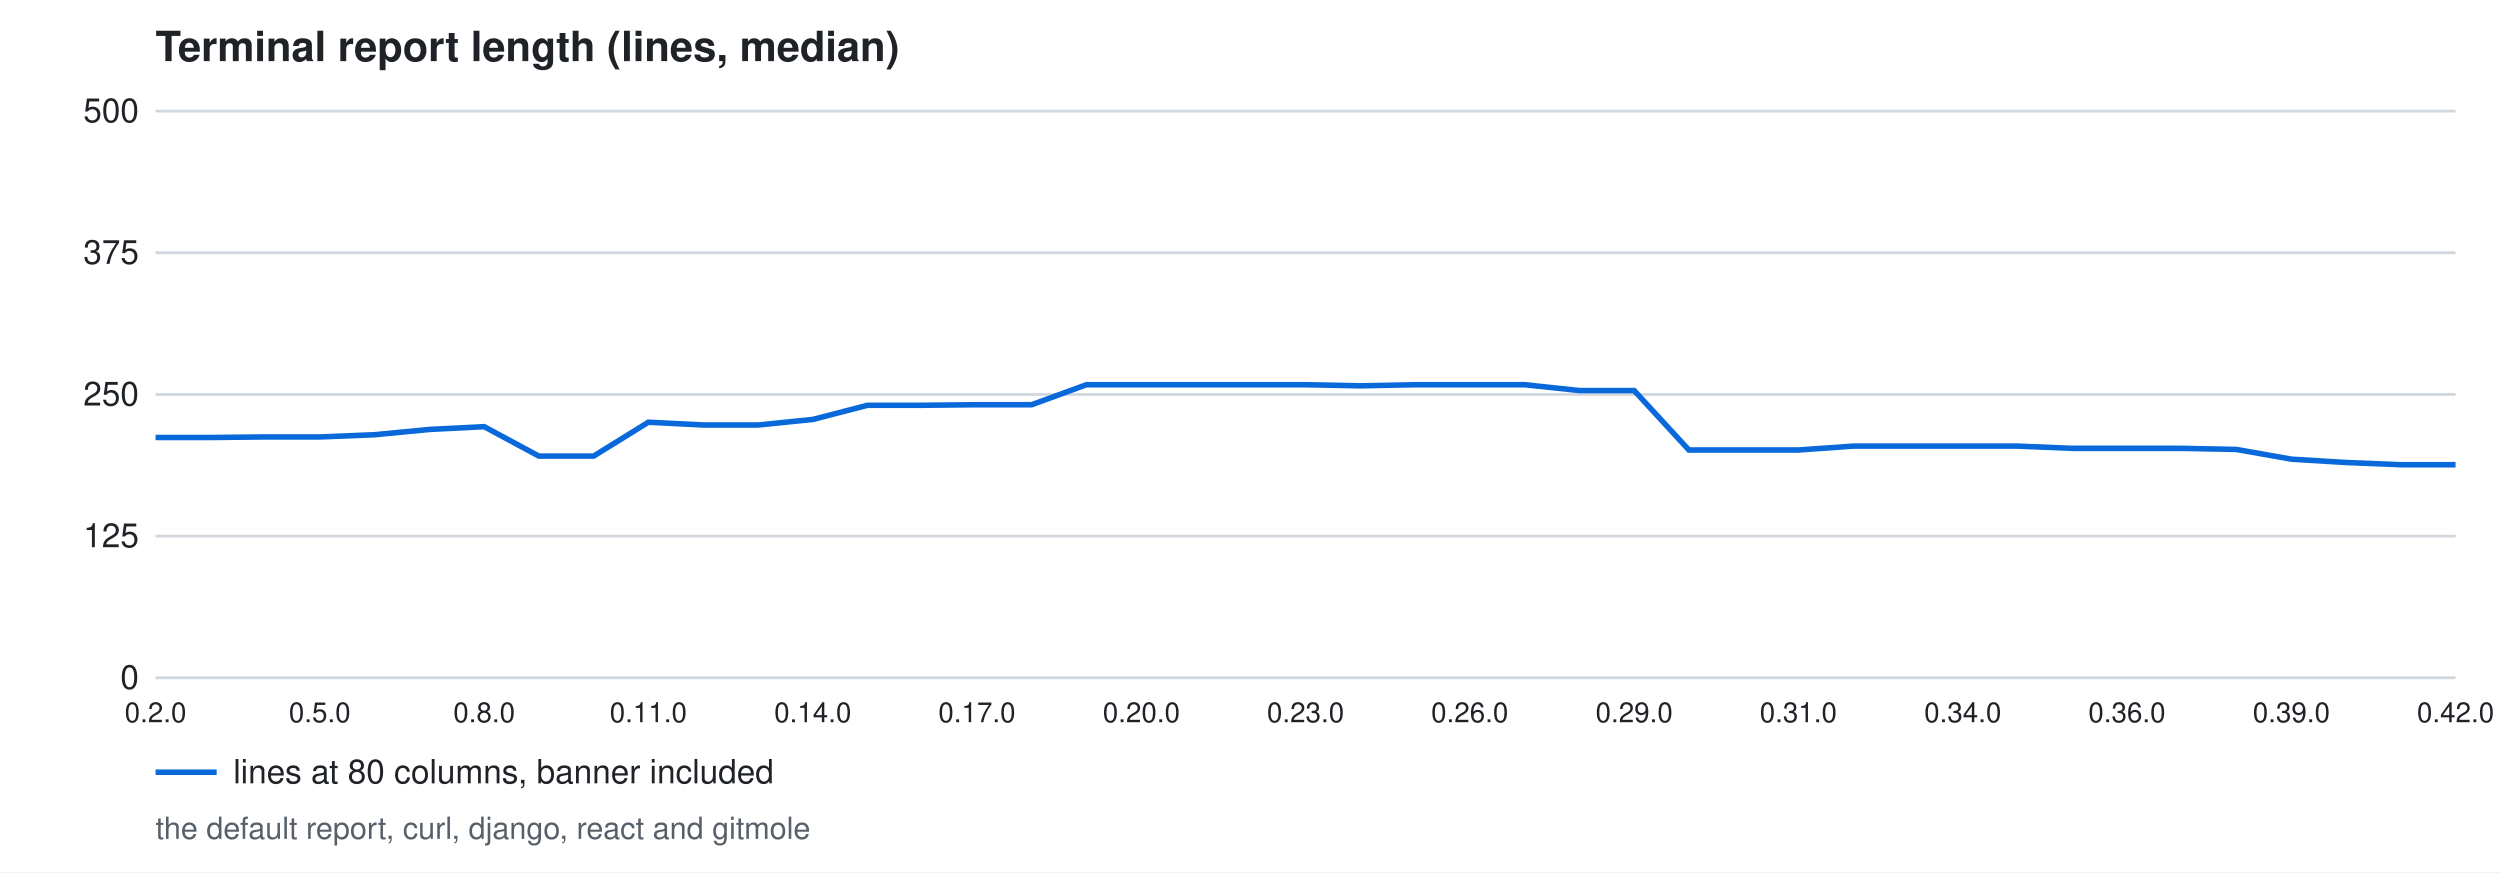
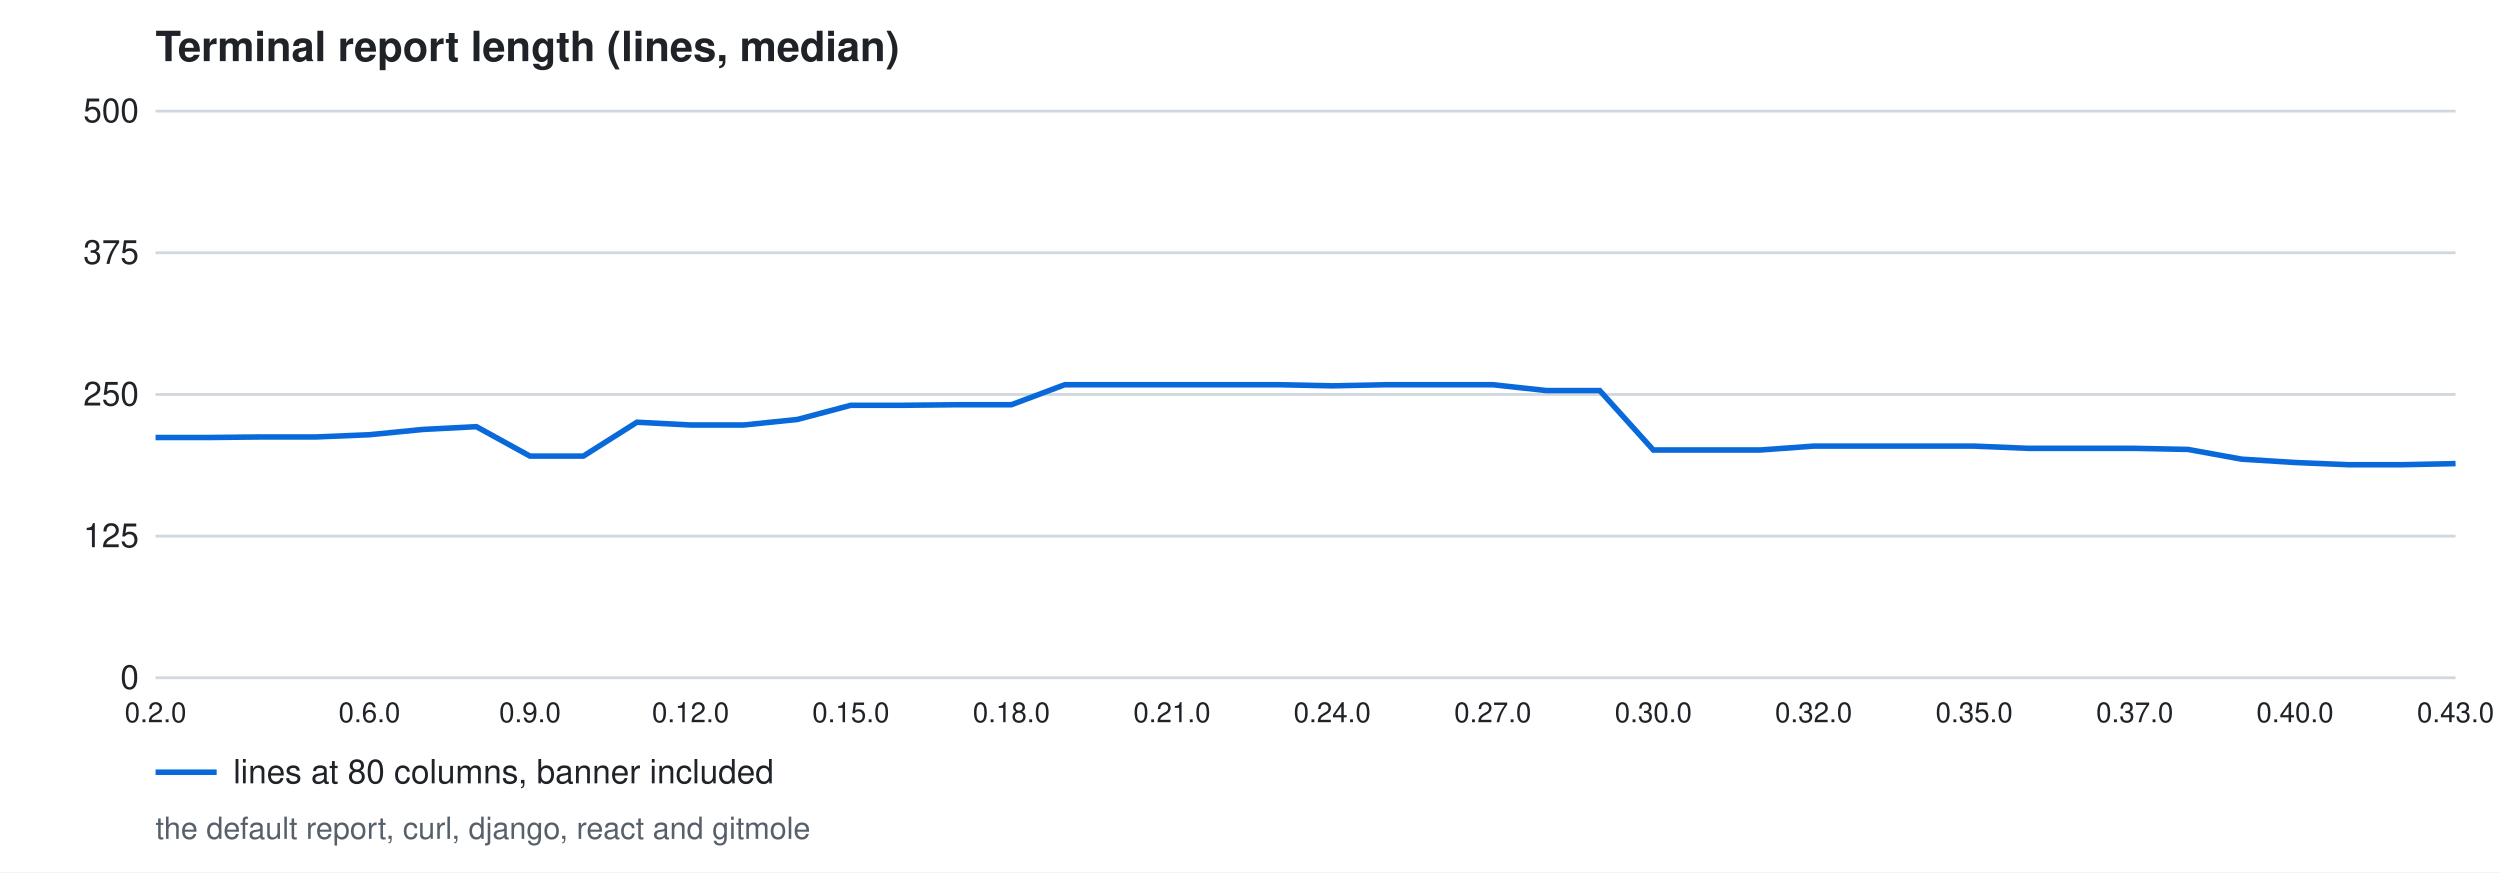
<svg xmlns="http://www.w3.org/2000/svg" width="900" height="314" viewBox="0 0 900 314" font-family="-apple-system,Segoe UI,Helvetica,Arial,sans-serif" font-size="12">
  <rect width="900" height="314" fill="#ffffff" />
  <text x="56" y="22" font-size="15" font-weight="600" fill="#1f2328">Terminal report length (lines, median)</text>
  <line x1="56" y1="244.0" x2="884" y2="244.0" stroke="#d0d7de" stroke-width="1" />
  <text x="50" y="248.0" text-anchor="end" fill="#1f2328">0</text>
  <line x1="56" y1="193.0" x2="884" y2="193.0" stroke="#d0d7de" stroke-width="1" />
  <text x="50" y="197.0" text-anchor="end" fill="#1f2328">125</text>
  <line x1="56" y1="142.0" x2="884" y2="142.0" stroke="#d0d7de" stroke-width="1" />
  <text x="50" y="146.0" text-anchor="end" fill="#1f2328">250</text>
  <line x1="56" y1="91.0" x2="884" y2="91.0" stroke="#d0d7de" stroke-width="1" />
  <text x="50" y="95.0" text-anchor="end" fill="#1f2328">375</text>
  <line x1="56" y1="40.0" x2="884" y2="40.0" stroke="#d0d7de" stroke-width="1" />
  <text x="50" y="44.0" text-anchor="end" fill="#1f2328">500</text>
  <text x="56.0" y="260" text-anchor="middle" fill="#1f2328" font-size="10">0.2.0</text>
-   <text x="115.1" y="260" text-anchor="middle" fill="#1f2328" font-size="10">0.5.0</text>
-   <text x="174.3" y="260" text-anchor="middle" fill="#1f2328" font-size="10">0.8.0</text>
-   <text x="233.4" y="260" text-anchor="middle" fill="#1f2328" font-size="10">0.11.0</text>
-   <text x="292.6" y="260" text-anchor="middle" fill="#1f2328" font-size="10">0.14.0</text>
-   <text x="351.7" y="260" text-anchor="middle" fill="#1f2328" font-size="10">0.17.0</text>
-   <text x="410.9" y="260" text-anchor="middle" fill="#1f2328" font-size="10">0.20.0</text>
-   <text x="470.0" y="260" text-anchor="middle" fill="#1f2328" font-size="10">0.23.0</text>
-   <text x="529.1" y="260" text-anchor="middle" fill="#1f2328" font-size="10">0.26.0</text>
-   <text x="588.3" y="260" text-anchor="middle" fill="#1f2328" font-size="10">0.29.0</text>
-   <text x="647.4" y="260" text-anchor="middle" fill="#1f2328" font-size="10">0.31.0</text>
-   <text x="706.6" y="260" text-anchor="middle" fill="#1f2328" font-size="10">0.34.0</text>
-   <text x="765.7" y="260" text-anchor="middle" fill="#1f2328" font-size="10">0.36.0</text>
-   <text x="824.9" y="260" text-anchor="middle" fill="#1f2328" font-size="10">0.39.0</text>
-   <text x="884.0" y="260" text-anchor="middle" fill="#1f2328" font-size="10">0.42.0</text>
-   <polyline points="56.0,157.5 75.7,157.5 95.4,157.3 115.1,157.3 134.9,156.5 154.6,154.6 174.3,153.6 194.0,164.2 213.7,164.2 233.4,152.0 253.1,153.0 272.9,153.0 292.6,151.0 312.3,145.9 332.0,145.9 351.7,145.7 371.4,145.7 391.1,138.5 410.9,138.5 430.6,138.5 450.3,138.5 470.0,138.5 489.7,138.9 509.4,138.5 529.1,138.5 548.9,138.5 568.6,140.6 588.3,140.6 608.0,162.0 627.7,162.0 647.4,162.0 667.1,160.6 686.9,160.6 706.6,160.6 726.3,160.6 746.0,161.4 765.7,161.4 785.4,161.4 805.1,161.8 824.9,165.3 844.6,166.5 864.3,167.3 884.0,167.3" fill="none" stroke="#0969da" stroke-width="2" />
+   <text x="133.0" y="260" text-anchor="middle" fill="#1f2328" font-size="10">0.6.0</text>
+   <text x="190.8" y="260" text-anchor="middle" fill="#1f2328" font-size="10">0.9.0</text>
+   <text x="248.6" y="260" text-anchor="middle" fill="#1f2328" font-size="10">0.12.0</text>
+   <text x="306.3" y="260" text-anchor="middle" fill="#1f2328" font-size="10">0.15.0</text>
+   <text x="364.1" y="260" text-anchor="middle" fill="#1f2328" font-size="10">0.18.0</text>
+   <text x="421.9" y="260" text-anchor="middle" fill="#1f2328" font-size="10">0.21.0</text>
+   <text x="479.6" y="260" text-anchor="middle" fill="#1f2328" font-size="10">0.24.0</text>
+   <text x="537.4" y="260" text-anchor="middle" fill="#1f2328" font-size="10">0.27.0</text>
+   <text x="595.2" y="260" text-anchor="middle" fill="#1f2328" font-size="10">0.30.0</text>
+   <text x="652.9" y="260" text-anchor="middle" fill="#1f2328" font-size="10">0.32.0</text>
+   <text x="710.7" y="260" text-anchor="middle" fill="#1f2328" font-size="10">0.35.0</text>
+   <text x="768.5" y="260" text-anchor="middle" fill="#1f2328" font-size="10">0.37.0</text>
+   <text x="826.2" y="260" text-anchor="middle" fill="#1f2328" font-size="10">0.40.0</text>
+   <text x="884.0" y="260" text-anchor="middle" fill="#1f2328" font-size="10">0.43.0</text>
+   <polyline points="56.0,157.5 75.3,157.5 94.5,157.3 113.8,157.3 133.0,156.5 152.3,154.6 171.5,153.6 190.8,164.2 210.0,164.2 229.3,152.0 248.6,153.0 267.8,153.0 287.1,151.0 306.3,145.9 325.6,145.9 344.8,145.7 364.1,145.7 383.3,138.5 402.6,138.5 421.9,138.5 441.1,138.5 460.4,138.5 479.6,138.9 498.9,138.5 518.1,138.5 537.4,138.5 556.7,140.6 575.9,140.6 595.2,162.0 614.4,162.0 633.7,162.0 652.9,160.6 672.2,160.6 691.4,160.6 710.7,160.6 730.0,161.4 749.2,161.4 768.5,161.4 787.7,161.8 807.0,165.3 826.2,166.5 845.5,167.3 864.7,167.3 884.0,166.9" fill="none" stroke="#0969da" stroke-width="2" />
  <line x1="56" y1="278" x2="78" y2="278" stroke="#0969da" stroke-width="2" />
  <text x="84" y="282" fill="#1f2328">lines at 80 columns, banner included</text>
  <text x="56" y="302" fill="#57606a" font-size="11">the default report, curl, django, react and gitmole</text>
</svg>
